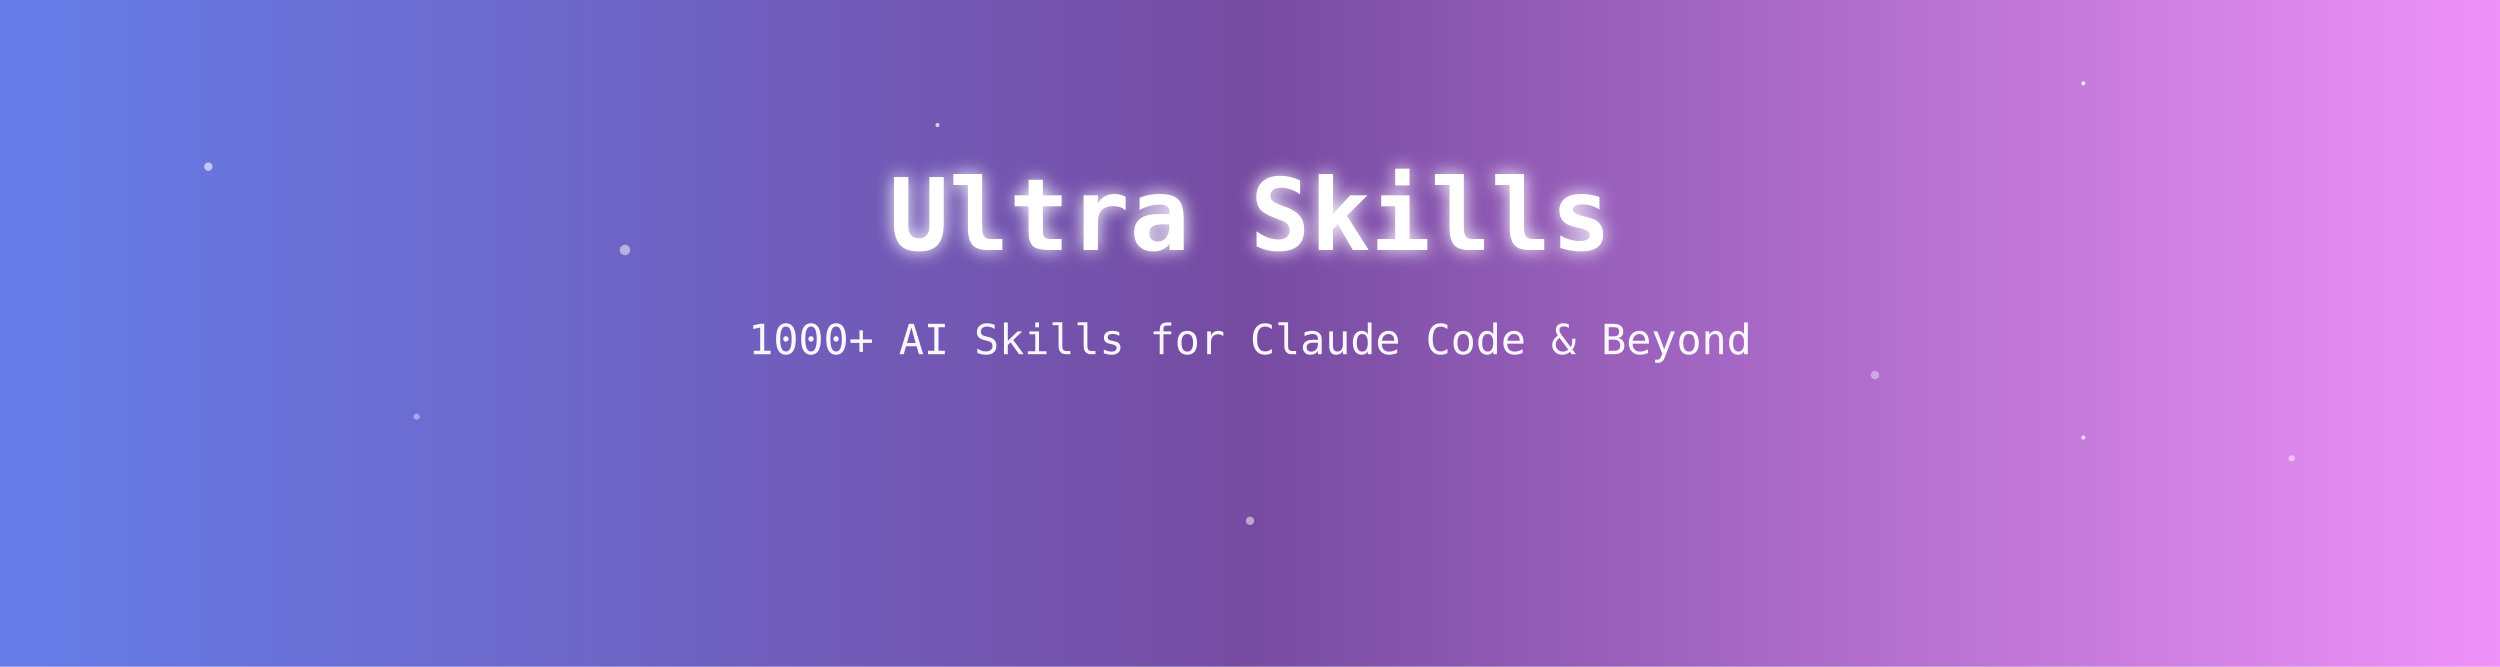
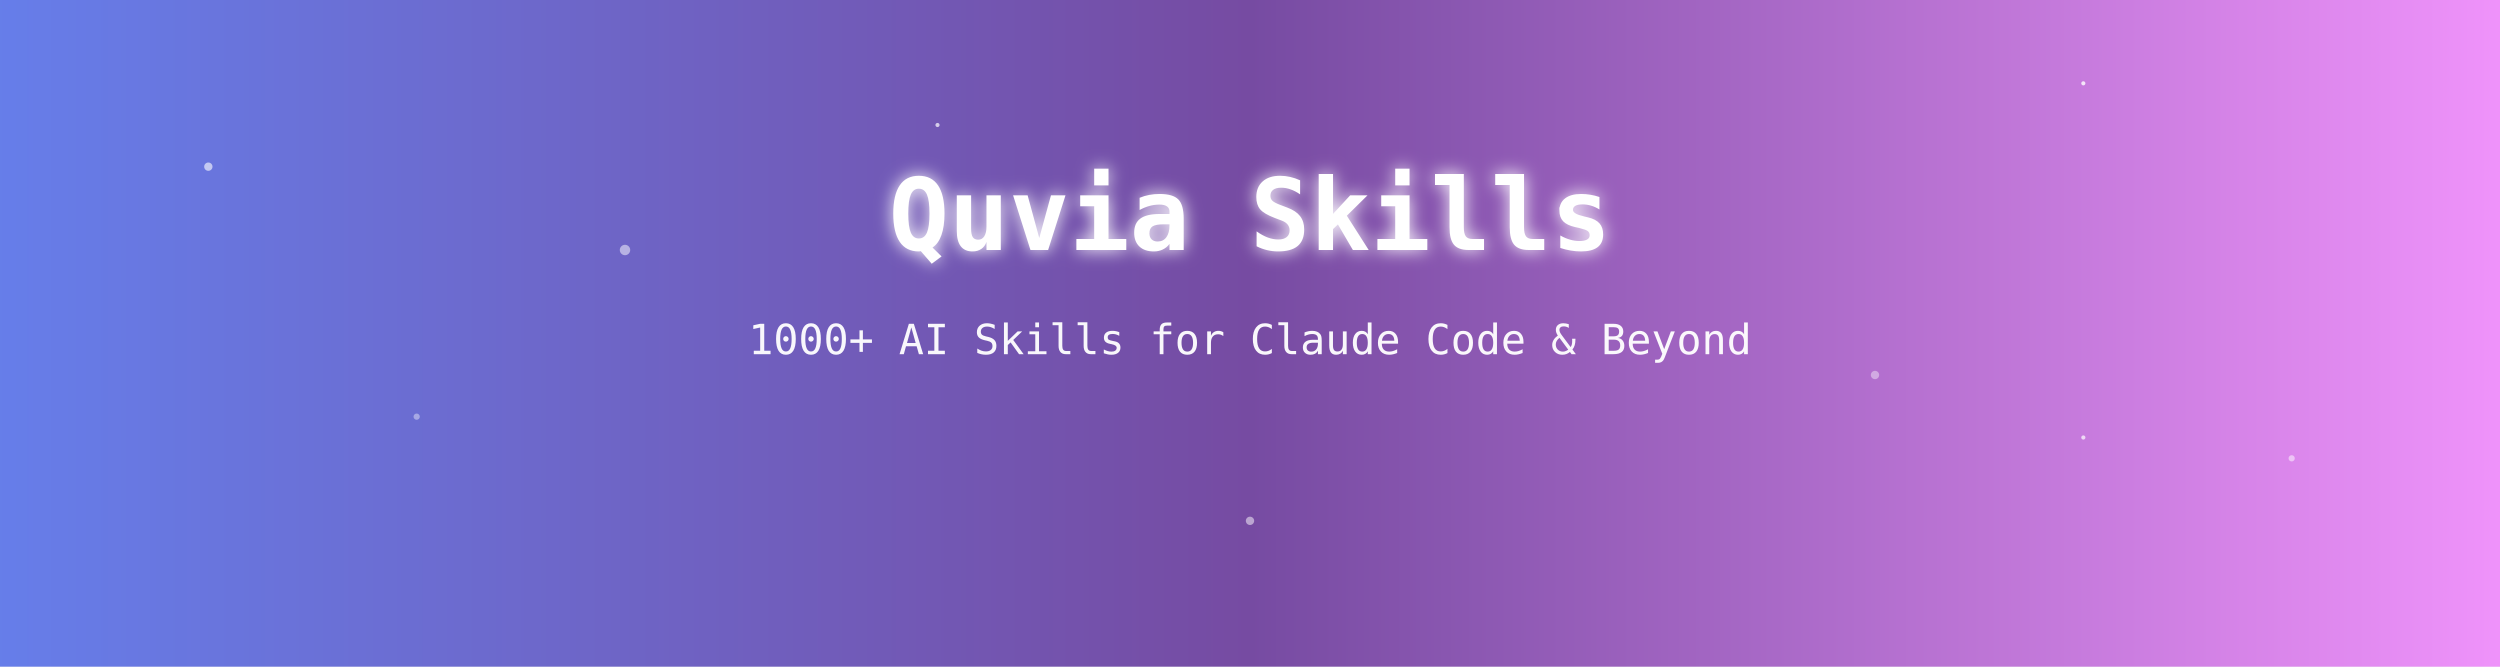
<svg xmlns="http://www.w3.org/2000/svg" viewBox="0 0 1200 320" width="1200" height="320">
  <defs>
    <linearGradient id="grad" x1="0%" y1="0%" x2="100%" y2="0%">
      <stop offset="0%" style="stop-color:#667eea;stop-opacity:1" />
      <stop offset="50%" style="stop-color:#764ba2;stop-opacity:1" />
      <stop offset="100%" style="stop-color:#f093fb;stop-opacity:1" />
    </linearGradient>
    <filter id="glow" x="-50%" y="-50%" width="200%" height="200%">
      <feGaussianBlur stdDeviation="4" result="coloredBlur" />
      <feMerge>
        <feMergeNode in="coloredBlur" />
        <feMergeNode in="SourceGraphic" />
      </feMerge>
    </filter>
    <filter id="glow2" x="-50%" y="-50%" width="200%" height="200%">
      <feGaussianBlur stdDeviation="8" result="coloredBlur2" />
      <feMerge>
        <feMergeNode in="coloredBlur2" />
        <feMergeNode in="SourceGraphic" />
      </feMerge>
    </filter>
  </defs>
  <rect width="1200" height="320" fill="url(#grad)" />
  <g id="particles">
    <circle cx="100" cy="80" r="2" fill="white" opacity="0.6">
      <animate attributeName="cy" values="80;70;80" dur="3s" repeatCount="indefinite" />
      <animate attributeName="r" values="2;3;2" dur="3s" repeatCount="indefinite" />
    </circle>
    <circle cx="200" cy="200" r="1.5" fill="white" opacity="0.4">
      <animate attributeName="cy" values="200;210;200" dur="4s" repeatCount="indefinite" />
    </circle>
    <circle cx="300" cy="120" r="2.5" fill="white" opacity="0.5">
      <animate attributeName="cy" values="120;110;120" dur="3.5s" repeatCount="indefinite" />
      <animate attributeName="r" values="2.5;3.5;2.5" dur="3.5s" repeatCount="indefinite" />
    </circle>
    <circle cx="450" cy="60" r="1" fill="white" opacity="0.7">
      <animate attributeName="cy" values="60;55;60" dur="2.5s" repeatCount="indefinite" />
    </circle>
    <circle cx="600" cy="250" r="2" fill="white" opacity="0.5">
      <animate attributeName="cy" values="250;240;250" dur="4s" repeatCount="indefinite" />
    </circle>
    <circle cx="750" cy="100" r="1.5" fill="white" opacity="0.6">
      <animate attributeName="cy" values="100;90;100" dur="3s" repeatCount="indefinite" />
    </circle>
    <circle cx="900" cy="180" r="2" fill="white" opacity="0.4">
      <animate attributeName="cy" values="180;170;180" dur="3.8s" repeatCount="indefinite" />
    </circle>
    <circle cx="1000" cy="40" r="1" fill="white" opacity="0.8">
      <animate attributeName="cy" values="40;35;40" dur="2.8s" repeatCount="indefinite" />
    </circle>
    <circle cx="1100" cy="220" r="1.5" fill="white" opacity="0.5">
      <animate attributeName="cy" values="220;215;220" dur="3.2s" repeatCount="indefinite" />
    </circle>
  </g>
  <text x="600" y="120" text-anchor="middle" font-family="monospace" font-size="48" font-weight="bold" fill="white" filter="url(#glow)">
-     Ultra Skills
+     Quvia Skills
  </text>
  <text x="600" y="170" text-anchor="middle" font-family="monospace" font-size="20" fill="white" opacity="0.95">
    1000+ AI Skills for Claude Code &amp; Beyond
  </text>
  <path d="M200,210 L1000,210" stroke="white" stroke-width="2" stroke-linecap="round" stroke-dasharray="800" stroke-dashoffset="800" opacity="0.7">
    <animate attributeName="stroke-dashoffset" values="800;0" dur="2s" fill="freeze" begin="0.5s" />
  </path>
  <circle cx="400" cy="210" r="0" fill="white">
    <animate attributeName="r" values="0;4;0" dur="1.5s" repeatCount="indefinite" begin="1s" />
  </circle>
  <circle cx="600" cy="210" r="0" fill="white">
    <animate attributeName="r" values="0;4;0" dur="1.5s" repeatCount="indefinite" begin="1.5s" />
  </circle>
  <circle cx="800" cy="210" r="0" fill="white">
    <animate attributeName="r" values="0;4;0" dur="1.5s" repeatCount="indefinite" begin="2s" />
  </circle>
  <text x="600" y="270" text-anchor="middle" font-family="sans-serif" font-size="16" fill="white" opacity="0">
    <animate attributeName="opacity" values="0;1" dur="1s" fill="freeze" begin="1.5s" />
-     npx ultra-skills
+     npx quvia-skills
  </text>
</svg>
